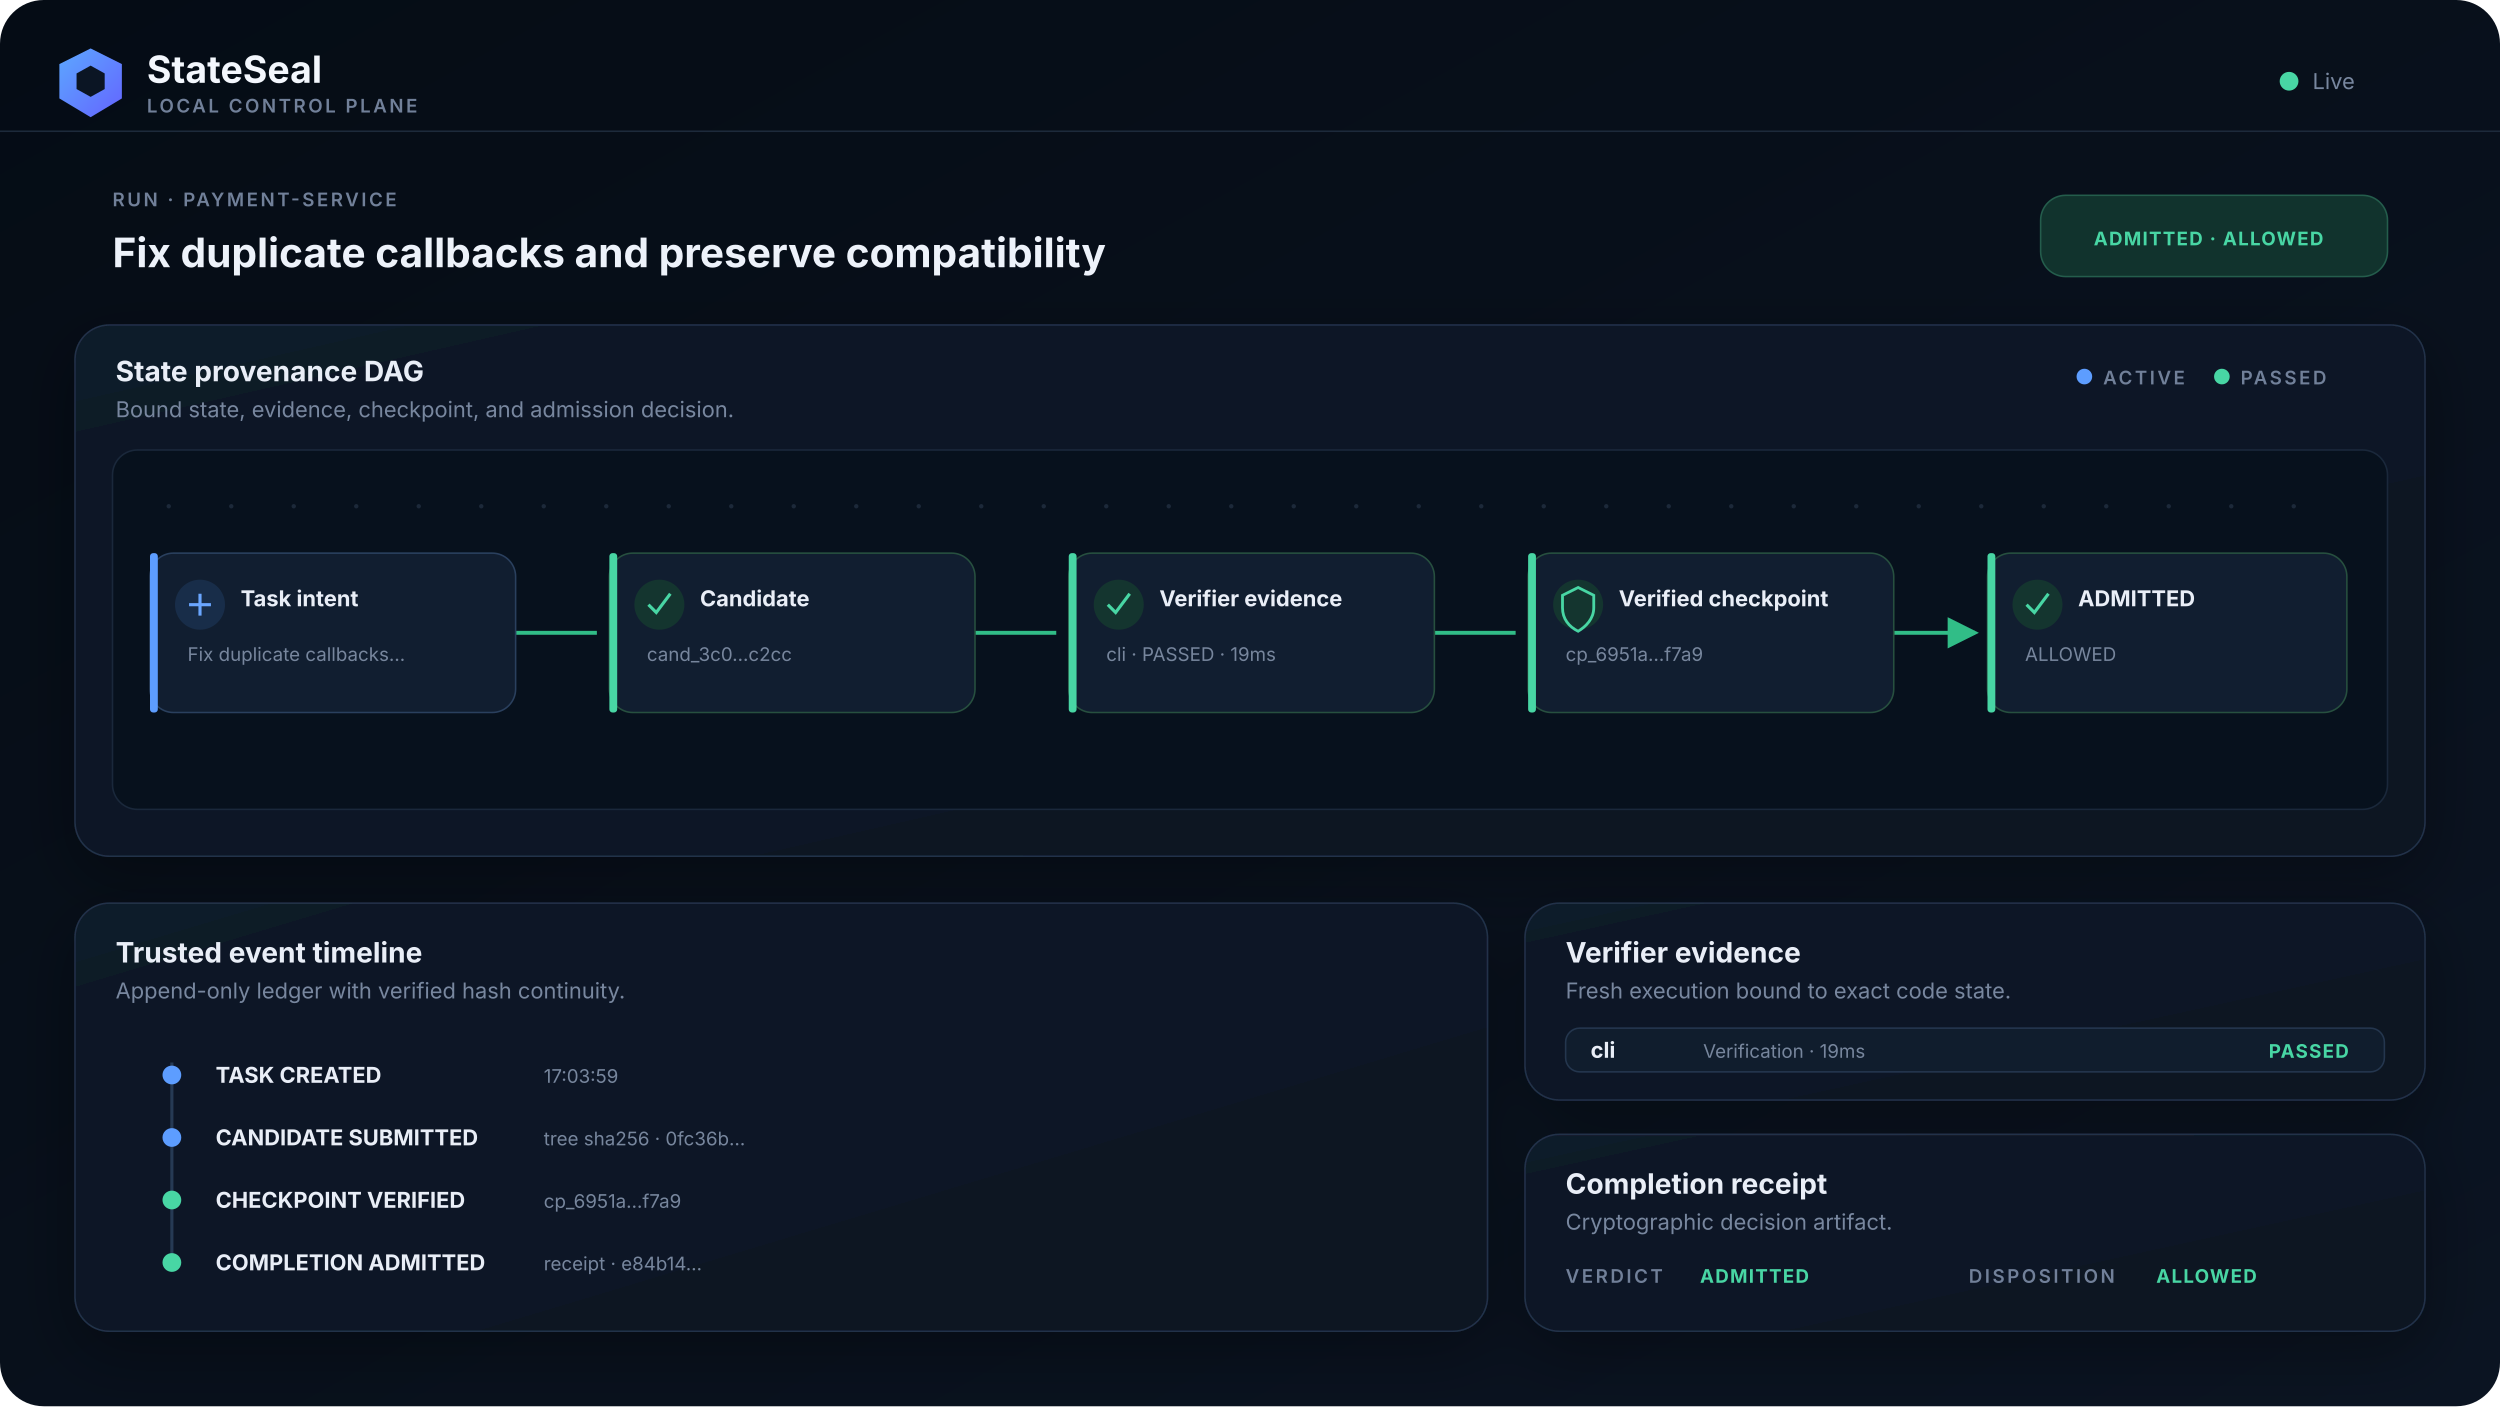
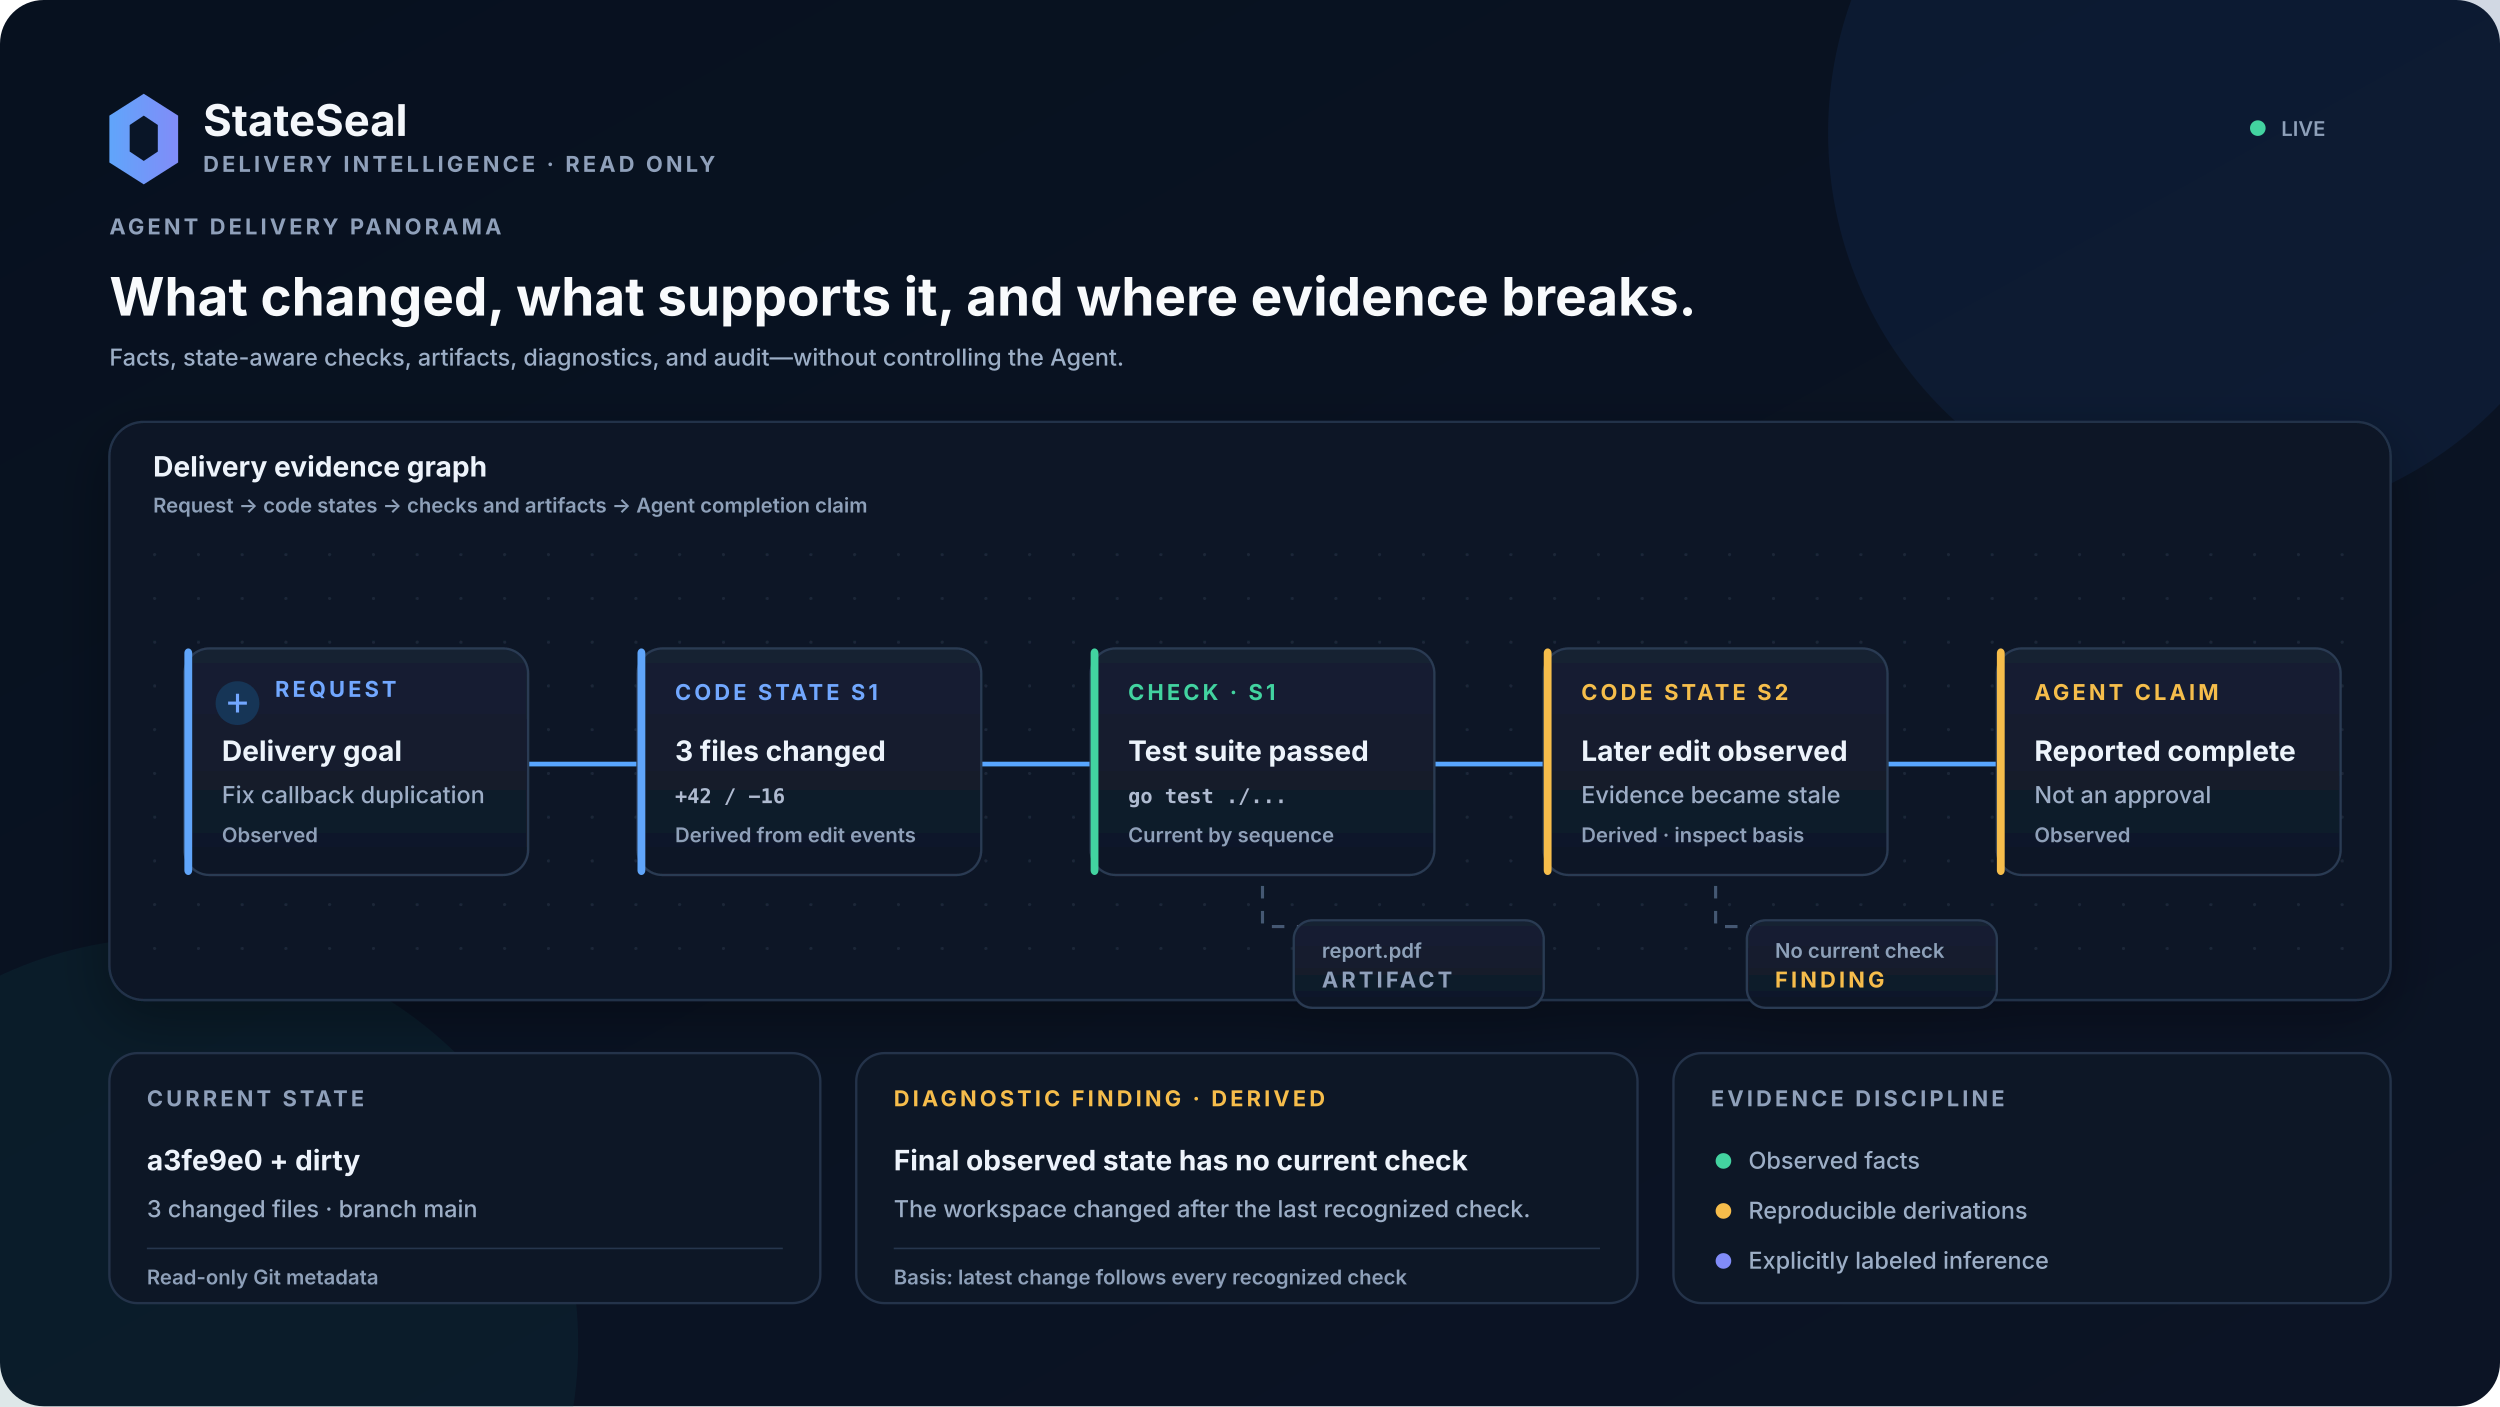
<svg xmlns="http://www.w3.org/2000/svg" width="1600" height="900" viewBox="0 0 1600 900" role="img" aria-labelledby="title desc">
  <defs>
-     <linearGradient id="bg2" x1="0" y1="0" x2="1" y2="1">
-       <stop offset="0" stop-color="#050c15" />
-       <stop offset="1" stop-color="#0b1422" />
+     <linearGradient id="bg" x1="0" y1="0" x2="1" y2="1">
+       <stop stop-color="#07111f" />
+       <stop offset="1" stop-color="#0c1425" />
    </linearGradient>
-     <linearGradient id="panel" x1="0" y1="0" x2="1" y2="1">
-       <stop offset="0" stop-color="#101a29" />
-       <stop offset="1" stop-color="#0c1522" />
+     <linearGradient id="card" x1="0" y1="0" x2="0" y2="1">
+       <stop stop-color="#142033" />
+       <stop offset="1" stop-color="#101827" />
    </linearGradient>
-     <linearGradient id="brand" x1="0" y1="0" x2="1" y2="1">
-       <stop offset="0" stop-color="#5ca8ff" />
-       <stop offset="1" stop-color="#6464ff" />
+     <linearGradient id="blue" x1="0" y1="0" x2="1" y2="0">
+       <stop stop-color="#60a5fa" />
+       <stop offset="1" stop-color="#818cf8" />
    </linearGradient>
-     <filter id="shadow2" x="-20%" y="-20%" width="140%" height="160%">
-       <feDropShadow dx="0" dy="14" stdDeviation="20" flood-color="#000" flood-opacity=".32" />
+     <filter id="shadow">
+       <feDropShadow dx="0" dy="12" stdDeviation="18" flood-color="#000" flood-opacity=".32" />
    </filter>
-     <marker id="arrow" markerWidth="8" markerHeight="8" refX="7" refY="4" orient="auto">
-       <path d="M0 0 8 4 0 8Z" fill="#31bd87" />
-     </marker>
+     <pattern id="grid" width="28" height="28" patternUnits="userSpaceOnUse">
+       <circle cx="1" cy="1" r="1" fill="#8da2c5" opacity=".12" />
+     </pattern>
    <style>
-       .brand{font:700 24px Inter,ui-sans-serif,system-ui,sans-serif;fill:#f3f7fd}
-       .micro{font:600 12px Inter,ui-sans-serif,system-ui,sans-serif;letter-spacing:1.6px;fill:#718099}
-       .h1{font:700 26px Inter,ui-sans-serif,system-ui,sans-serif;fill:#edf2fa}
-       .h2{font:700 18px Inter,ui-sans-serif,system-ui,sans-serif;fill:#e9eef7}
-       .body{font:400 14px Inter,ui-sans-serif,system-ui,sans-serif;fill:#78879f}
-       .node{font:700 14px Inter,ui-sans-serif,system-ui,sans-serif;fill:#e9eef7}
-       .node2{font:400 12px Inter,ui-sans-serif,system-ui,sans-serif;fill:#77869d}
-       .good{font:700 12px Inter,ui-sans-serif,system-ui,sans-serif;fill:#48d6a4;letter-spacing:.8px}
+       .brand{font:700 28px Inter,system-ui,sans-serif;fill:#f4f7fb}.caps{font:700 14px Inter,system-ui,sans-serif;letter-spacing:2px;fill:#8fa0ba}.h1{font:700 34px Inter,system-ui,sans-serif;fill:#f8fafc}.h2{font:700 18px Inter,system-ui,sans-serif;fill:#edf3fb}.body{font:500 15px Inter,system-ui,sans-serif;fill:#9caec6}.small{font:600 13px Inter,system-ui,sans-serif;fill:#8ea0b9}.mono{font:600 13px ui-monospace,SFMono-Regular,monospace;fill:#aebbd0}.good{fill:#43d3a0}.warn{fill:#f6bd4b}.blueText{fill:#72a7ff}.line{stroke:#445873;stroke-width:2;fill:none}.flow{stroke:#58a6ff;stroke-width:3;fill:none}.dash{stroke-dasharray:8 8}.node{fill:url(#card);stroke:#2a3a52;stroke-width:1.5}.panel{fill:#0d1726;stroke:#24334a;stroke-width:1.5}.pill{fill:#15263a}.divider{stroke:#26364d;stroke-width:1}
    </style>
  </defs>
-   <rect width="1600" height="900" rx="28" fill="url(#bg2)" />
-   <path d="M0 84H1600" stroke="#1d2a3b" />
-   <path d="m58 31 20 10v22L58 75 38 63V41Z" fill="url(#brand)" />
-   <path d="m58 42 9 5v10l-9 5-9-5V47Z" fill="#0b1524" />
-   <text x="94" y="53" class="brand">StateSeal</text>
-   <text x="94" y="72" class="micro">LOCAL CONTROL PLANE</text>
-   <circle cx="1465" cy="52" r="6" fill="#48d6a4" />
-   <text x="1480" y="57" class="body">Live</text>
-   <text x="72" y="132" class="micro">RUN · PAYMENT-SERVICE</text>
-   <text x="72" y="171" class="h1">Fix duplicate callbacks and preserve compatibility</text>
-   <rect x="1306" y="125" width="222" height="52" rx="16" fill="#11332d" stroke="#245d4c" />
-   <text x="1340" y="157" class="good">ADMITTED · ALLOWED</text>
-   <g filter="url(#shadow2)">
-     <rect x="48" y="208" width="1504" height="340" rx="22" fill="url(#panel)" stroke="#223149" />
+   <rect width="1600" height="900" rx="28" fill="url(#bg)" />
+   <circle cx="1420" cy="85" r="250" fill="#183a72" opacity=".20" />
+   <circle cx="110" cy="860" r="260" fill="#0d5962" opacity=".14" />
+   <g transform="translate(70 56)">
+     <path d="M0 18 22 4l22 14v30L22 62 0 48Z" fill="url(#blue)" />
+     <path d="m13 24 9-6 9 6v17l-9 6-9-6Z" fill="#091527" />
+     <text x="60" y="31" class="brand">StateSeal</text>
+     <text x="60" y="54" class="caps">DELIVERY INTELLIGENCE · READ ONLY</text>
+     <circle cx="1375" cy="26" r="5" fill="#43d3a0" />
+     <text x="1390" y="31" class="small">LIVE</text>
  </g>
-   <text x="74" y="244" class="h2">State provenance DAG</text>
-   <text x="74" y="267" class="body">Bound state, evidence, checkpoint, and admission decision.</text>
-   <circle cx="1334" cy="241" r="5" fill="#5d9dff" />
-   <text x="1346" y="246" class="micro">ACTIVE</text>
-   <circle cx="1422" cy="241" r="5" fill="#48d6a4" />
-   <text x="1434" y="246" class="micro">PASSED</text>
-   <rect x="72" y="288" width="1456" height="230" rx="16" fill="#07111d" stroke="#1a283b" />
-   <g opacity=".22" fill="#69809f">
-     <circle cx="108" cy="324" r="1.4" />
-     <circle cx="148" cy="324" r="1.4" />
-     <circle cx="188" cy="324" r="1.4" />
-     <circle cx="228" cy="324" r="1.4" />
-     <circle cx="268" cy="324" r="1.4" />
-     <circle cx="308" cy="324" r="1.4" />
-     <circle cx="348" cy="324" r="1.4" />
-     <circle cx="388" cy="324" r="1.4" />
-     <circle cx="428" cy="324" r="1.4" />
-     <circle cx="468" cy="324" r="1.4" />
-     <circle cx="508" cy="324" r="1.4" />
-     <circle cx="548" cy="324" r="1.4" />
-     <circle cx="588" cy="324" r="1.4" />
-     <circle cx="628" cy="324" r="1.4" />
-     <circle cx="668" cy="324" r="1.4" />
-     <circle cx="708" cy="324" r="1.4" />
-     <circle cx="748" cy="324" r="1.4" />
-     <circle cx="788" cy="324" r="1.4" />
-     <circle cx="828" cy="324" r="1.4" />
-     <circle cx="868" cy="324" r="1.4" />
-     <circle cx="908" cy="324" r="1.4" />
-     <circle cx="948" cy="324" r="1.4" />
-     <circle cx="988" cy="324" r="1.4" />
-     <circle cx="1028" cy="324" r="1.4" />
-     <circle cx="1068" cy="324" r="1.4" />
-     <circle cx="1108" cy="324" r="1.4" />
-     <circle cx="1148" cy="324" r="1.4" />
-     <circle cx="1188" cy="324" r="1.4" />
-     <circle cx="1228" cy="324" r="1.4" />
-     <circle cx="1268" cy="324" r="1.4" />
-     <circle cx="1308" cy="324" r="1.4" />
-     <circle cx="1348" cy="324" r="1.4" />
-     <circle cx="1388" cy="324" r="1.4" />
-     <circle cx="1428" cy="324" r="1.4" />
-     <circle cx="1468" cy="324" r="1.4" />
+   <g transform="translate(70 150)">
+     <text class="caps">AGENT DELIVERY PANORAMA</text>
+     <text y="52" class="h1">What changed, what supports it, and where evidence breaks.</text>
+     <text y="84" class="body">Facts, state-aware checks, artifacts, diagnostics, and audit—without controlling the Agent.</text>
  </g>
-   <path d="M330 405H382M624 405H676M918 405H970M1212 405H1264" stroke="#31bd87" stroke-width="2.5" marker-end="url(#arrow)" />
-   <g>
-     <rect x="96" y="354" width="234" height="102" rx="15" fill="#111e30" stroke="#2a405e" />
-     <rect x="96" y="354" width="5" height="102" rx="2" fill="#5d9dff" />
-     <circle cx="128" cy="387" r="16" fill="#182d49" />
-     <path d="M121 387h14M128 380v14" stroke="#6aa6ff" stroke-width="2" />
-     <text x="154" y="388" class="node">Task intent</text>
-     <text x="120" y="423" class="node2">Fix duplicate callbacks…</text>
+   <g transform="translate(70 270)" filter="url(#shadow)">
+     <rect width="1460" height="370" rx="22" class="panel" />
+     <rect x="16" y="72" width="1428" height="276" rx="16" fill="url(#grid)" />
+     <text x="28" y="35" class="h2">Delivery evidence graph</text>
+     <text x="28" y="58" class="small">Request → code states → checks and artifacts → Agent completion claim</text>
+     <g transform="translate(48 145)">
+       <path d="M220 74H290M510 74H580M800 74H870M1090 74h70" class="flow" />
+       <path d="M690 120v58h180" class="line dash" />
+       <path d="M980 120v58h180" class="line dash" />
+       <g>
+         <rect width="220" height="145" rx="16" class="node" />
+         <rect width="5" height="145" rx="3" fill="#60a5fa" />
+         <circle cx="34" cy="35" r="14" fill="#173457" />
+         <path d="M28 35h12M34 29v12" stroke="#72a7ff" stroke-width="2" />
+         <text x="58" y="31" class="caps blueText">REQUEST</text>
+         <text x="24" y="72" class="h2">Delivery goal</text>
+         <text x="24" y="99" class="body">Fix callback duplication</text>
+         <text x="24" y="124" class="small">Observed</text>
+       </g>
+       <g transform="translate(290)">
+         <rect width="220" height="145" rx="16" class="node" />
+         <rect width="5" height="145" rx="3" fill="#60a5fa" />
+         <text x="24" y="33" class="caps blueText">CODE STATE S1</text>
+         <text x="24" y="72" class="h2">3 files changed</text>
+         <text x="24" y="99" class="mono">+42 / −16</text>
+         <text x="24" y="124" class="small">Derived from edit events</text>
+       </g>
+       <g transform="translate(580)">
+         <rect width="220" height="145" rx="16" class="node" />
+         <rect width="5" height="145" rx="3" fill="#43d3a0" />
+         <text x="24" y="33" class="caps good">CHECK · S1</text>
+         <text x="24" y="72" class="h2">Test suite passed</text>
+         <text x="24" y="99" class="mono">go test ./...</text>
+         <text x="24" y="124" class="small">Current by sequence</text>
+       </g>
+       <g transform="translate(870)">
+         <rect width="220" height="145" rx="16" class="node" />
+         <rect width="5" height="145" rx="3" fill="#f6bd4b" />
+         <text x="24" y="33" class="caps warn">CODE STATE S2</text>
+         <text x="24" y="72" class="h2">Later edit observed</text>
+         <text x="24" y="99" class="body">Evidence became stale</text>
+         <text x="24" y="124" class="small">Derived · inspect basis</text>
+       </g>
+       <g transform="translate(1160)">
+         <rect width="220" height="145" rx="16" class="node" />
+         <rect width="5" height="145" rx="3" fill="#f6bd4b" />
+         <text x="24" y="33" class="caps warn">AGENT CLAIM</text>
+         <text x="24" y="72" class="h2">Reported complete</text>
+         <text x="24" y="99" class="body">Not an approval</text>
+         <text x="24" y="124" class="small">Observed</text>
+       </g>
+       <g transform="translate(710 174)">
+         <rect width="160" height="56" rx="12" class="node" />
+         <text x="18" y="24" class="small">report.pdf</text>
+         <text x="18" y="43" class="caps">ARTIFACT</text>
+       </g>
+       <g transform="translate(1000 174)">
+         <rect width="160" height="56" rx="12" class="node" />
+         <text x="18" y="24" class="small">No current check</text>
+         <text x="18" y="43" class="caps warn">FINDING</text>
+       </g>
+     </g>
  </g>
-   <g>
-     <rect x="390" y="354" width="234" height="102" rx="15" fill="#111e30" stroke="#27503f" />
-     <rect x="390" y="354" width="5" height="102" rx="2" fill="#48d6a4" />
-     <circle cx="422" cy="387" r="16" fill="#14352f" />
-     <path d="m415 387 5 5 9-12" fill="none" stroke="#48d6a4" stroke-width="2" />
-     <text x="448" y="388" class="node">Candidate</text>
-     <text x="414" y="423" class="node2">cand_3c0…c2cc</text>
+   <g transform="translate(70 674)">
+     <g>
+       <rect width="455" height="160" rx="18" class="panel" />
+       <text x="24" y="34" class="caps">CURRENT STATE</text>
+       <text x="24" y="75" class="h2">a3fe9e0 + dirty</text>
+       <text x="24" y="105" class="body">3 changed files · branch main</text>
+       <line x1="24" x2="431" y1="125" y2="125" class="divider" />
+       <text x="24" y="148" class="small">Read-only Git metadata</text>
+     </g>
+     <g transform="translate(478)">
+       <rect width="500" height="160" rx="18" class="panel" />
+       <text x="24" y="34" class="caps warn">DIAGNOSTIC FINDING · DERIVED</text>
+       <text x="24" y="75" class="h2">Final observed state has no current check</text>
+       <text x="24" y="105" class="body">The workspace changed after the last recognized check.</text>
+       <line x1="24" x2="476" y1="125" y2="125" class="divider" />
+       <text x="24" y="148" class="small">Basis: latest change follows every recognized check</text>
+     </g>
+     <g transform="translate(1001)">
+       <rect width="459" height="160" rx="18" class="panel" />
+       <text x="24" y="34" class="caps">EVIDENCE DISCIPLINE</text>
+       <circle cx="32" cy="69" r="5" fill="#43d3a0" />
+       <text x="48" y="74" class="body">Observed facts</text>
+       <circle cx="32" cy="101" r="5" fill="#f6bd4b" />
+       <text x="48" y="106" class="body">Reproducible derivations</text>
+       <circle cx="32" cy="133" r="5" fill="#818cf8" />
+       <text x="48" y="138" class="body">Explicitly labeled inference</text>
+     </g>
  </g>
-   <g>
-     <rect x="684" y="354" width="234" height="102" rx="15" fill="#111e30" stroke="#27503f" />
-     <rect x="684" y="354" width="5" height="102" rx="2" fill="#48d6a4" />
-     <circle cx="716" cy="387" r="16" fill="#14352f" />
-     <path d="m709 387 5 5 9-12" fill="none" stroke="#48d6a4" stroke-width="2" />
-     <text x="742" y="388" class="node">Verifier evidence</text>
-     <text x="708" y="423" class="node2">cli · PASSED · 19ms</text>
-   </g>
-   <g>
-     <rect x="978" y="354" width="234" height="102" rx="15" fill="#111e30" stroke="#27503f" />
-     <rect x="978" y="354" width="5" height="102" rx="2" fill="#48d6a4" />
-     <circle cx="1010" cy="387" r="16" fill="#14352f" />
-     <path d="M1010 376 1020 381v8c0 7-5 12-10 15-6-3-10-8-10-15v-8Z" fill="none" stroke="#48d6a4" stroke-width="1.8" />
-     <text x="1036" y="388" class="node">Verified checkpoint</text>
-     <text x="1002" y="423" class="node2">cp_6951a…f7a9</text>
-   </g>
-   <g>
-     <rect x="1272" y="354" width="230" height="102" rx="15" fill="#111e30" stroke="#27503f" />
-     <rect x="1272" y="354" width="5" height="102" rx="2" fill="#48d6a4" />
-     <circle cx="1304" cy="387" r="16" fill="#14352f" />
-     <path d="m1297 387 5 5 9-12" fill="none" stroke="#48d6a4" stroke-width="2" />
-     <text x="1330" y="388" class="node">ADMITTED</text>
-     <text x="1296" y="423" class="node2">ALLOWED</text>
-   </g>
-   <g filter="url(#shadow2)">
-     <rect x="48" y="578" width="904" height="274" rx="22" fill="url(#panel)" stroke="#223149" />
-     <rect x="976" y="578" width="576" height="126" rx="22" fill="url(#panel)" stroke="#223149" />
-     <rect x="976" y="726" width="576" height="126" rx="22" fill="url(#panel)" stroke="#223149" />
-   </g>
-   <text x="74" y="616" class="h2">Trusted event timeline</text>
-   <text x="74" y="639" class="body">Append-only ledger with verified hash continuity.</text>
-   <path d="M110 680V810" stroke="#263a54" stroke-width="2" />
-   <circle cx="110" cy="688" r="6" fill="#5d9dff" />
-   <text x="138" y="693" class="node">TASK CREATED</text>
-   <text x="348" y="693" class="node2">17:03:59</text>
-   <circle cx="110" cy="728" r="6" fill="#5d9dff" />
-   <text x="138" y="733" class="node">CANDIDATE SUBMITTED</text>
-   <text x="348" y="733" class="node2">tree sha256 · 0fc36b…</text>
-   <circle cx="110" cy="768" r="6" fill="#48d6a4" />
-   <text x="138" y="773" class="node">CHECKPOINT VERIFIED</text>
-   <text x="348" y="773" class="node2">cp_6951a…f7a9</text>
-   <circle cx="110" cy="808" r="6" fill="#48d6a4" />
-   <text x="138" y="813" class="node">COMPLETION ADMITTED</text>
-   <text x="348" y="813" class="node2">receipt · e84b14…</text>
-   <text x="1002" y="616" class="h2">Verifier evidence</text>
-   <text x="1002" y="639" class="body">Fresh execution bound to exact code state.</text>
-   <rect x="1002" y="658" width="524" height="28" rx="9" fill="#101d2d" stroke="#24364e" />
-   <text x="1018" y="677" class="node">cli</text>
-   <text x="1090" y="677" class="node2">Verification · 19ms</text>
-   <text x="1452" y="677" class="good">PASSED</text>
-   <text x="1002" y="764" class="h2">Completion receipt</text>
-   <text x="1002" y="787" class="body">Cryptographic decision artifact.</text>
-   <text x="1002" y="821" class="micro">VERDICT</text>
-   <text x="1088" y="821" class="good">ADMITTED</text>
-   <text x="1260" y="821" class="micro">DISPOSITION</text>
-   <text x="1380" y="821" class="good">ALLOWED</text>
</svg>
